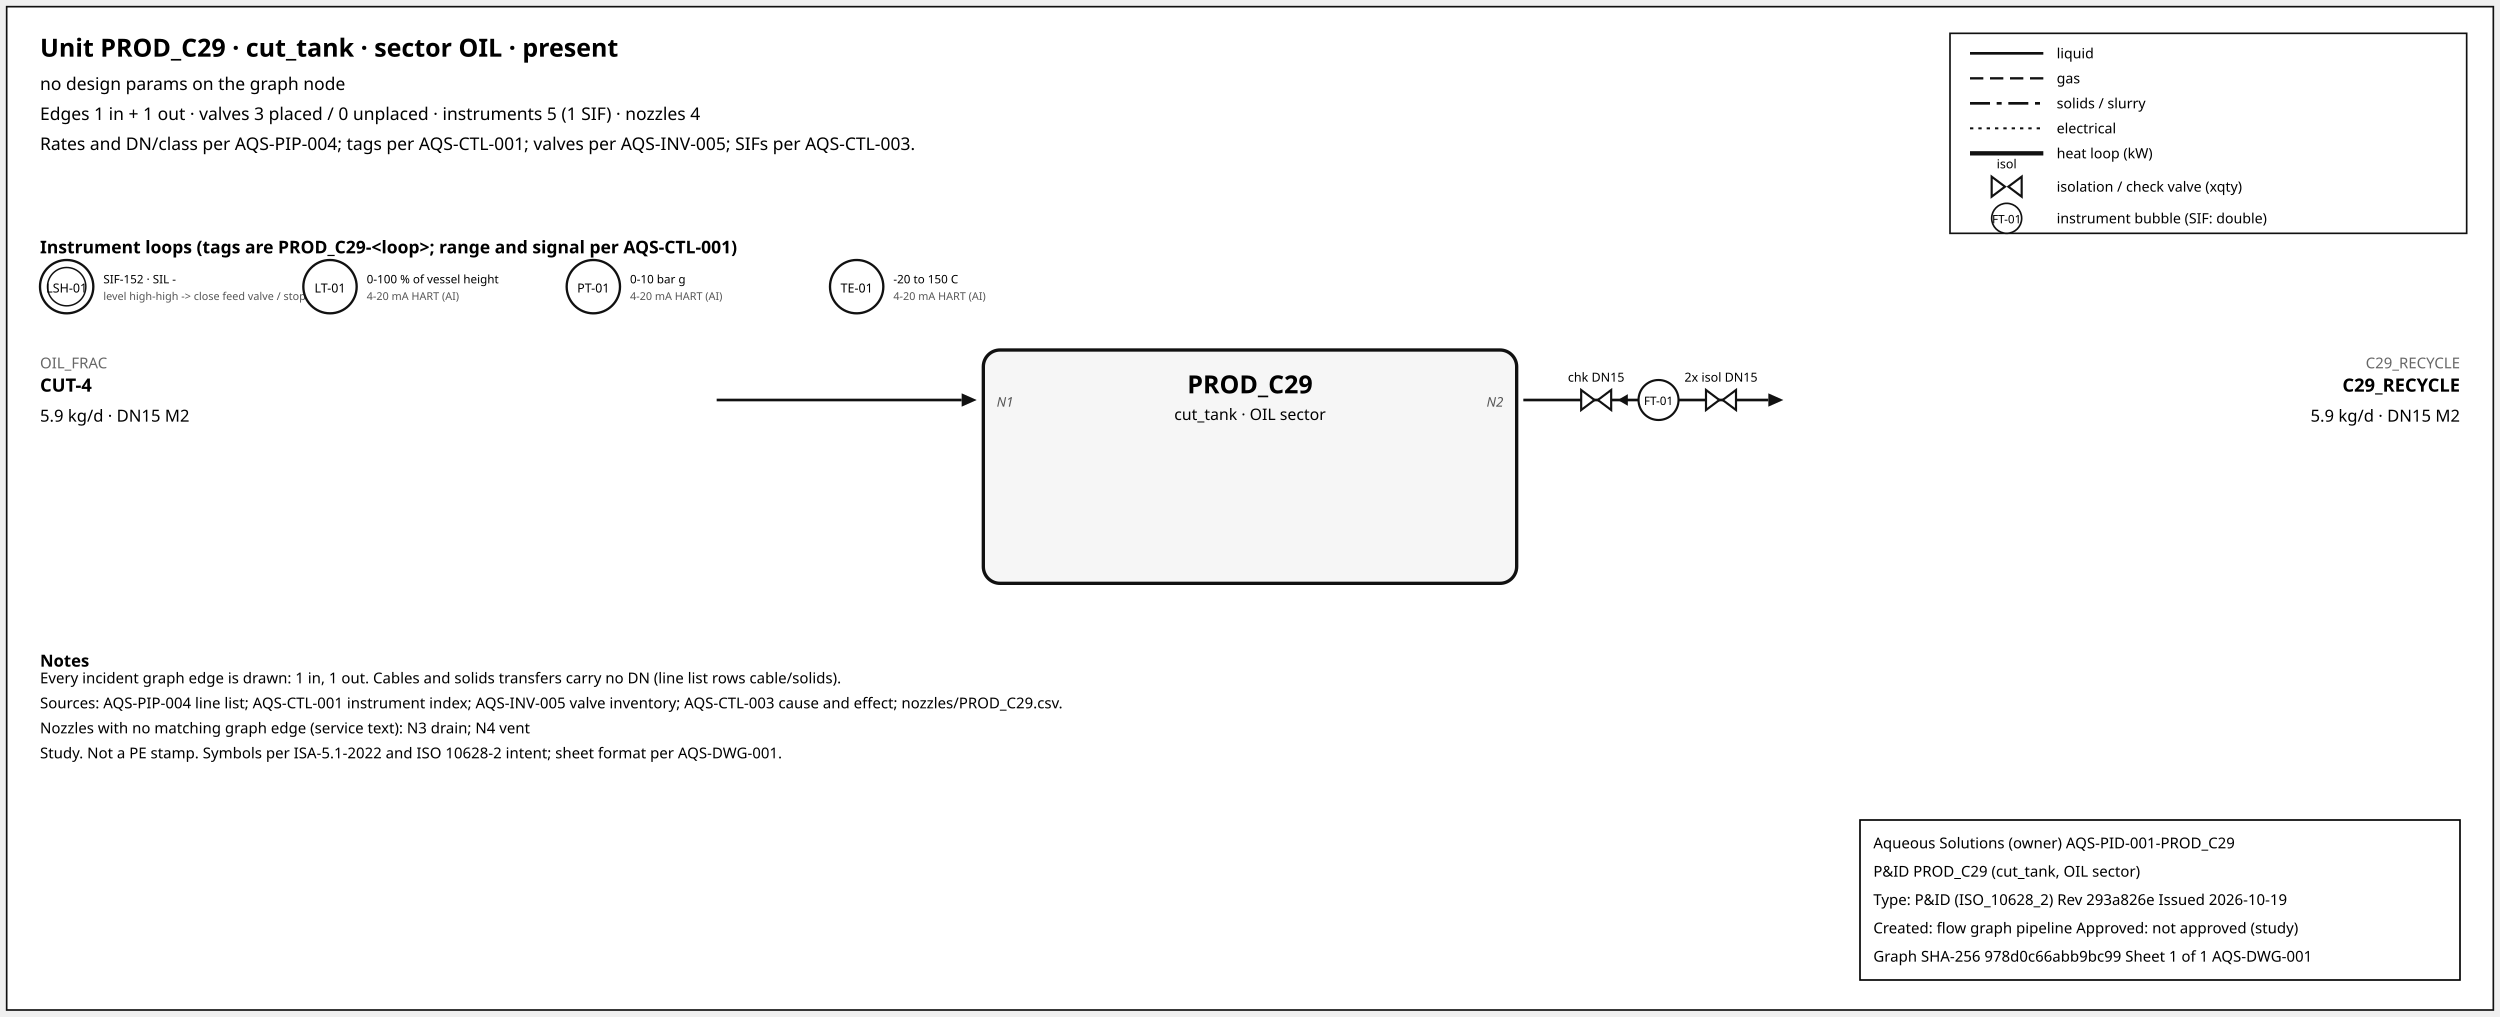
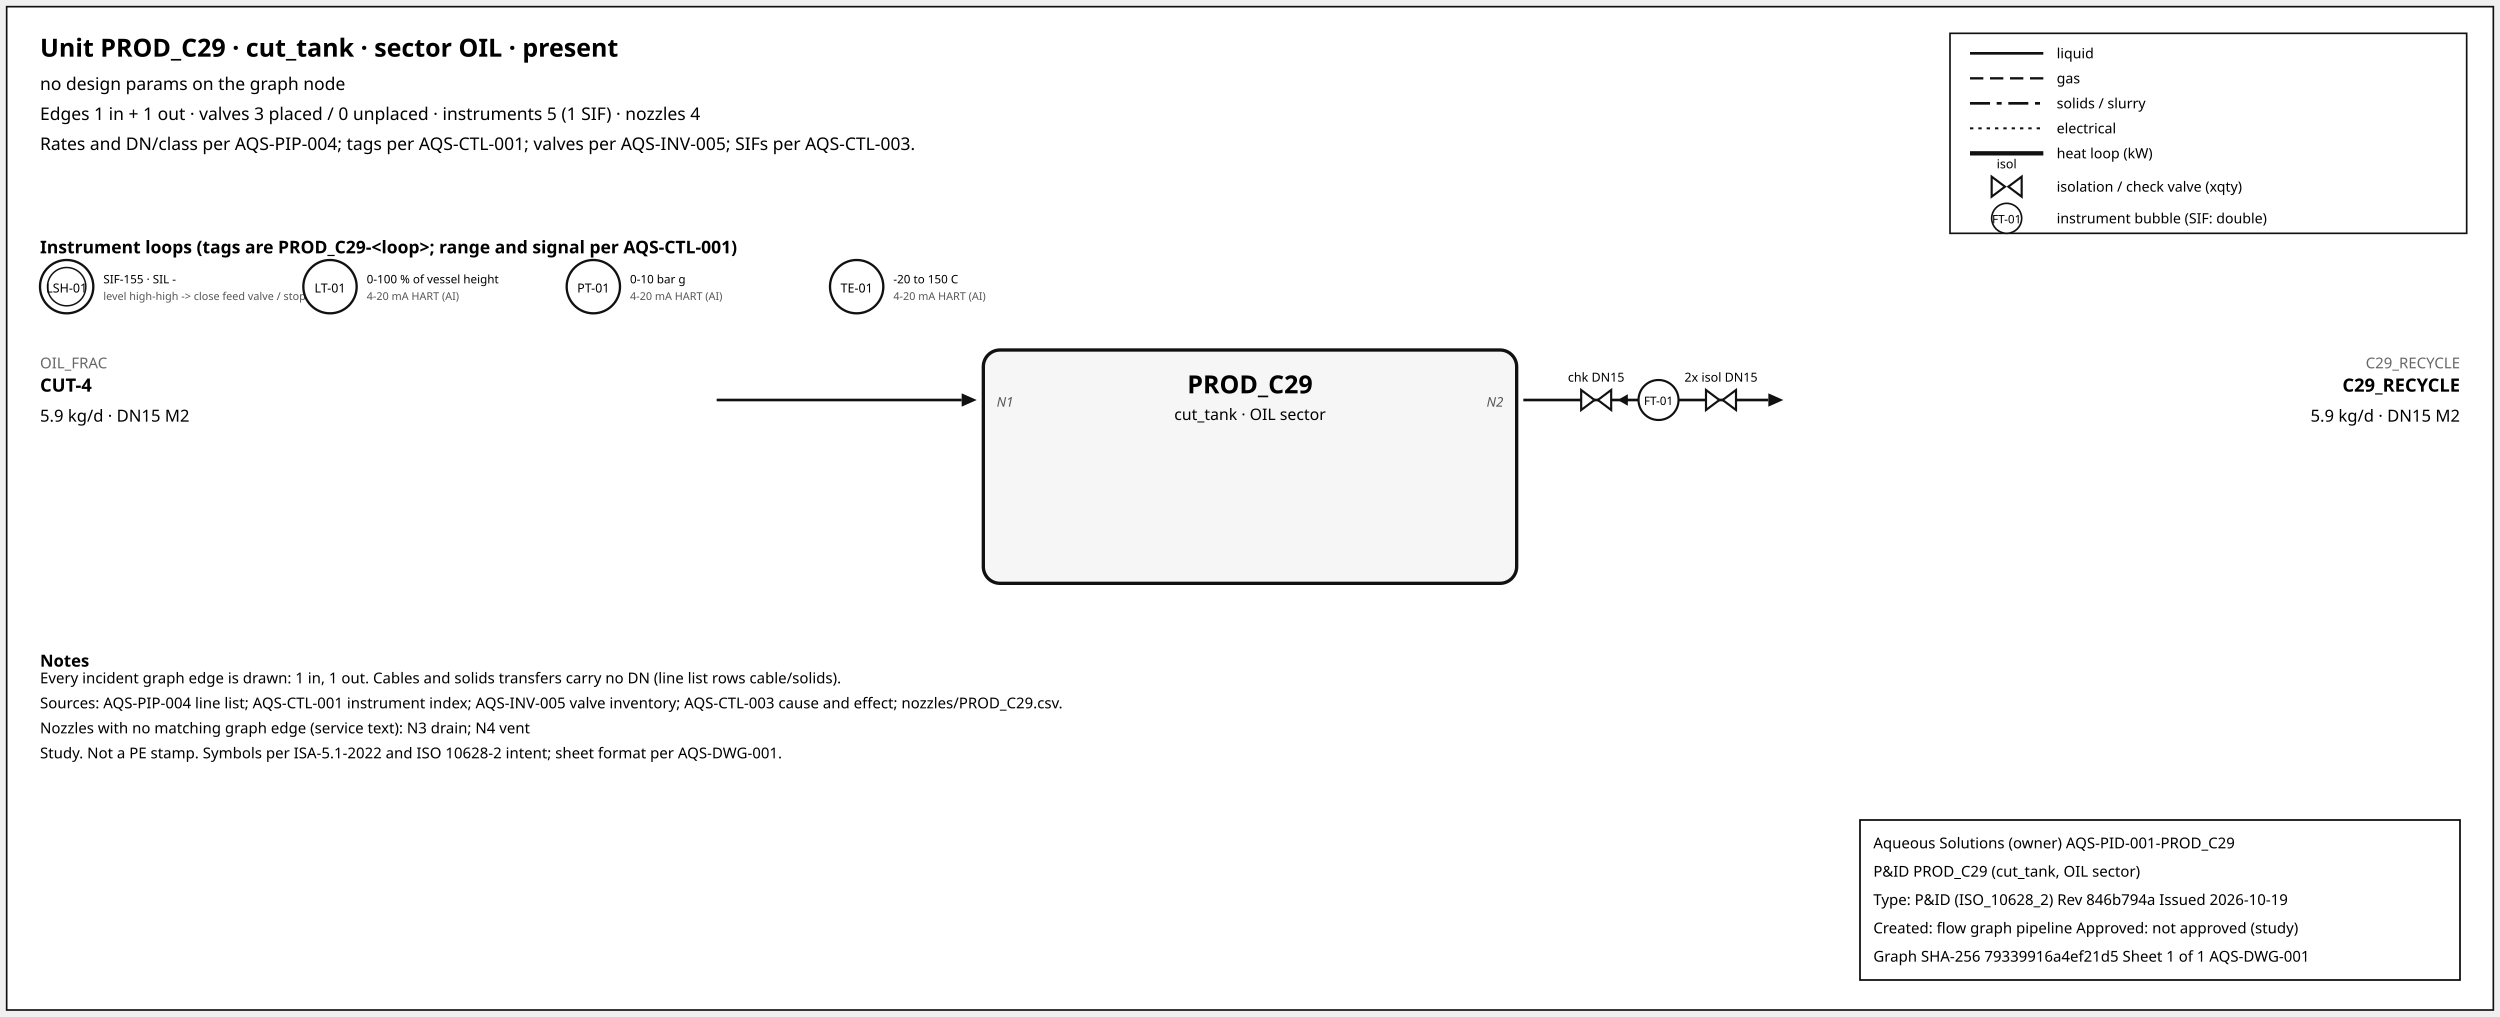
<svg xmlns="http://www.w3.org/2000/svg" width="1500" height="610" font-family="sans-serif">
  <rect x="4" y="4" width="1492" height="602" fill="white" stroke="#111" />
  <text x="24" y="34" font-size="15" font-weight="600">Unit PROD_C29 · cut_tank · sector OIL · present</text>
  <text x="24" y="54" font-size="10.5">no design params on the graph node</text>
  <text x="24" y="72" font-size="10.5">Edges 1 in + 1 out · valves 3 placed / 0 unplaced · instruments 5 (1 SIF) · nozzles 4</text>
  <text x="24" y="90" font-size="10.5">Rates and DN/class per AQS-PIP-004; tags per AQS-CTL-001; valves per AQS-INV-005; SIFs per AQS-CTL-003.</text>
  <rect x="1170" y="20" width="310" height="120" fill="white" stroke="#111" />
  <line x1="1182" y1="32" x2="1226" y2="32" stroke="#111" stroke-width="1.6" />
  <text x="1234" y="35" font-size="8.5">liquid</text>
  <line x1="1182" y1="47" x2="1226" y2="47" stroke="#111" stroke-width="1.4" stroke-dasharray="8,4" />
  <text x="1234" y="50" font-size="8.5">gas</text>
  <line x1="1182" y1="62" x2="1226" y2="62" stroke="#111" stroke-width="1.6" stroke-dasharray="12,4,3,4" />
  <text x="1234" y="65" font-size="8.5">solids / slurry</text>
  <line x1="1182" y1="77" x2="1226" y2="77" stroke="#111" stroke-width="1.2" stroke-dasharray="2,3" />
  <text x="1234" y="80" font-size="8.5">electrical</text>
  <line x1="1182" y1="92" x2="1226" y2="92" stroke="#111" stroke-width="2.6" />
  <text x="1234" y="95" font-size="8.5">heat loop (kW)</text>
  <path d="M 1195.0,106 L 1203.0,112 L 1195.0,118 Z M 1213.0,106 L 1205.0,112 L 1213.0,118 Z" fill="white" stroke="#111" stroke-width="1.3" />
  <text x="1204.0" y="101.0" font-size="7.5" text-anchor="middle">isol</text>
  <text x="1234" y="115" font-size="8.5">isolation / check valve (xqty)</text>
  <circle cx="1204" cy="131" r="9" fill="white" stroke="#111" />
  <text x="1204" y="134" font-size="7" text-anchor="middle">FT-01</text>
  <text x="1234" y="134" font-size="8.5">instrument bubble (SIF: double)</text>
  <text x="24" y="152" font-size="10.5" font-weight="600">Instrument loops (tags are PROD_C29-&lt;loop&gt;; range and signal per AQS-CTL-001)</text>
  <circle cx="40" cy="172" r="16" fill="white" stroke="#111" stroke-width="1.4" />
  <circle cx="40" cy="172" r="11.5" fill="none" stroke="#111" stroke-width="0.9" />
  <text x="40" y="175.5" font-size="7.5" text-anchor="middle">LSH-01</text>
-   <text x="62" y="170" font-size="7">SIF-152 · SIL -</text>
+   <text x="62" y="170" font-size="7">SIF-155 · SIL -</text>
  <text x="62" y="180" font-size="6.5" fill="#555">level high-high -&gt; close feed valve / stop f</text>
  <circle cx="198" cy="172" r="16" fill="white" stroke="#111" stroke-width="1.4" />
  <text x="198" y="175.5" font-size="7.5" text-anchor="middle">LT-01</text>
  <text x="220" y="170" font-size="7">0-100 % of vessel height</text>
  <text x="220" y="180" font-size="6.5" fill="#555">4-20 mA HART (AI)</text>
  <circle cx="356" cy="172" r="16" fill="white" stroke="#111" stroke-width="1.4" />
  <text x="356" y="175.5" font-size="7.5" text-anchor="middle">PT-01</text>
  <text x="378" y="170" font-size="7">0-10 bar g</text>
  <text x="378" y="180" font-size="6.5" fill="#555">4-20 mA HART (AI)</text>
  <circle cx="514" cy="172" r="16" fill="white" stroke="#111" stroke-width="1.4" />
  <text x="514" y="175.5" font-size="7.5" text-anchor="middle">TE-01</text>
  <text x="536" y="170" font-size="7">-20 to 150 C</text>
  <text x="536" y="180" font-size="6.5" fill="#555">4-20 mA HART (AI)</text>
  <rect x="590" y="210" width="320" height="140" rx="10" fill="#f6f6f6" stroke="#111" stroke-width="2" />
  <text x="750.0" y="236" font-size="15" font-weight="700" text-anchor="middle">PROD_C29</text>
  <text x="750.0" y="252" font-size="9.5" text-anchor="middle">cut_tank · OIL sector</text>
  <line x1="430" y1="240" x2="577" y2="240" stroke="#111" stroke-width="1.6" class="edge-in" />
  <polygon points="586,240 577,236 577,244" fill="#111" />
  <text x="24" y="221" font-size="9" fill="#666" text-anchor="start">OIL_FRAC</text>
  <text x="24" y="235" font-size="11" font-weight="600" text-anchor="start">CUT-4</text>
  <text x="24" y="253" font-size="10" text-anchor="start">5.9 kg/d · DN15 M2</text>
  <text x="598" y="244" font-size="8" font-style="italic" fill="#555" text-anchor="start">N1</text>
  <line x1="914" y1="240" x2="1061" y2="240" stroke="#111" stroke-width="1.6" class="edge-out" />
  <polygon points="1070,240 1061,236 1061,244" fill="#111" />
  <text x="1476" y="221" font-size="9" fill="#666" text-anchor="end">C29_RECYCLE</text>
  <text x="1476" y="235" font-size="11" font-weight="600" text-anchor="end">C29_RECYCLE</text>
  <text x="1476" y="253" font-size="10" text-anchor="end">5.9 kg/d · DN15 M2</text>
  <text x="902" y="244" font-size="8" font-style="italic" fill="#555" text-anchor="end">N2</text>
  <line x1="979.7" y1="240" x2="971.7" y2="240" stroke="#111" stroke-width="1.2" />
  <polygon points="970.7,240 976.7,236.5 976.7,243.5" fill="#111" />
  <path d="M 948.7,234 L 956.7,240 L 948.7,246 Z M 966.7,234 L 958.7,240 L 966.7,246 Z" fill="white" stroke="#111" stroke-width="1.3" />
  <text x="957.7" y="229.0" font-size="7.5" text-anchor="middle">chk DN15</text>
  <path d="M 1023.6,234 L 1031.6,240 L 1023.6,246 Z M 1041.6,234 L 1033.6,240 L 1041.6,246 Z" fill="white" stroke="#111" stroke-width="1.3" />
  <text x="1032.6" y="229.0" font-size="7.5" text-anchor="middle">2x isol DN15</text>
  <circle cx="995.12" cy="240" r="12" fill="white" stroke="#111" stroke-width="1.3" />
  <text x="995.12" y="243" font-size="7" text-anchor="middle">FT-01</text>
  <text x="24" y="400" font-size="10" font-weight="600">Notes</text>
  <text x="24" y="410" font-size="9">Every incident graph edge is drawn: 1 in, 1 out. Cables and solids transfers carry no DN (line list rows cable/solids).</text>
  <text x="24" y="425" font-size="9">Sources: AQS-PIP-004 line list; AQS-CTL-001 instrument index; AQS-INV-005 valve inventory; AQS-CTL-003 cause and effect; nozzles/PROD_C29.csv.</text>
  <text x="24" y="440" font-size="9">Nozzles with no matching graph edge (service text): N3 drain; N4 vent</text>
  <text x="24" y="455" font-size="9">Study. Not a PE stamp. Symbols per ISA-5.1-2022 and ISO 10628-2 intent; sheet format per AQS-DWG-001.</text>
  <g id="aqs-title-block">
    <rect x="1116" y="492" width="360" height="96" fill="white" stroke="black" stroke-width="1" />
    <text x="1124" y="509" font-size="9">Aqueous Solutions (owner)   AQS-PID-001-PROD_C29</text>
    <text x="1124" y="526" font-size="9">P&amp;ID PROD_C29 (cut_tank, OIL sector)</text>
-     <text x="1124" y="543" font-size="9">Type: P&amp;ID (ISO_10628_2)   Rev 293a826e   Issued 2026-10-19</text>
+     <text x="1124" y="543" font-size="9">Type: P&amp;ID (ISO_10628_2)   Rev 846b794a   Issued 2026-10-19</text>
    <text x="1124" y="560" font-size="9">Created: flow graph pipeline   Approved: not approved (study)</text>
-     <text x="1124" y="577" font-size="9">Graph SHA-256 978d0c66abb9bc99   Sheet 1 of 1   AQS-DWG-001</text>
+     <text x="1124" y="577" font-size="9">Graph SHA-256 79339916a4ef21d5   Sheet 1 of 1   AQS-DWG-001</text>
  </g>
</svg>
